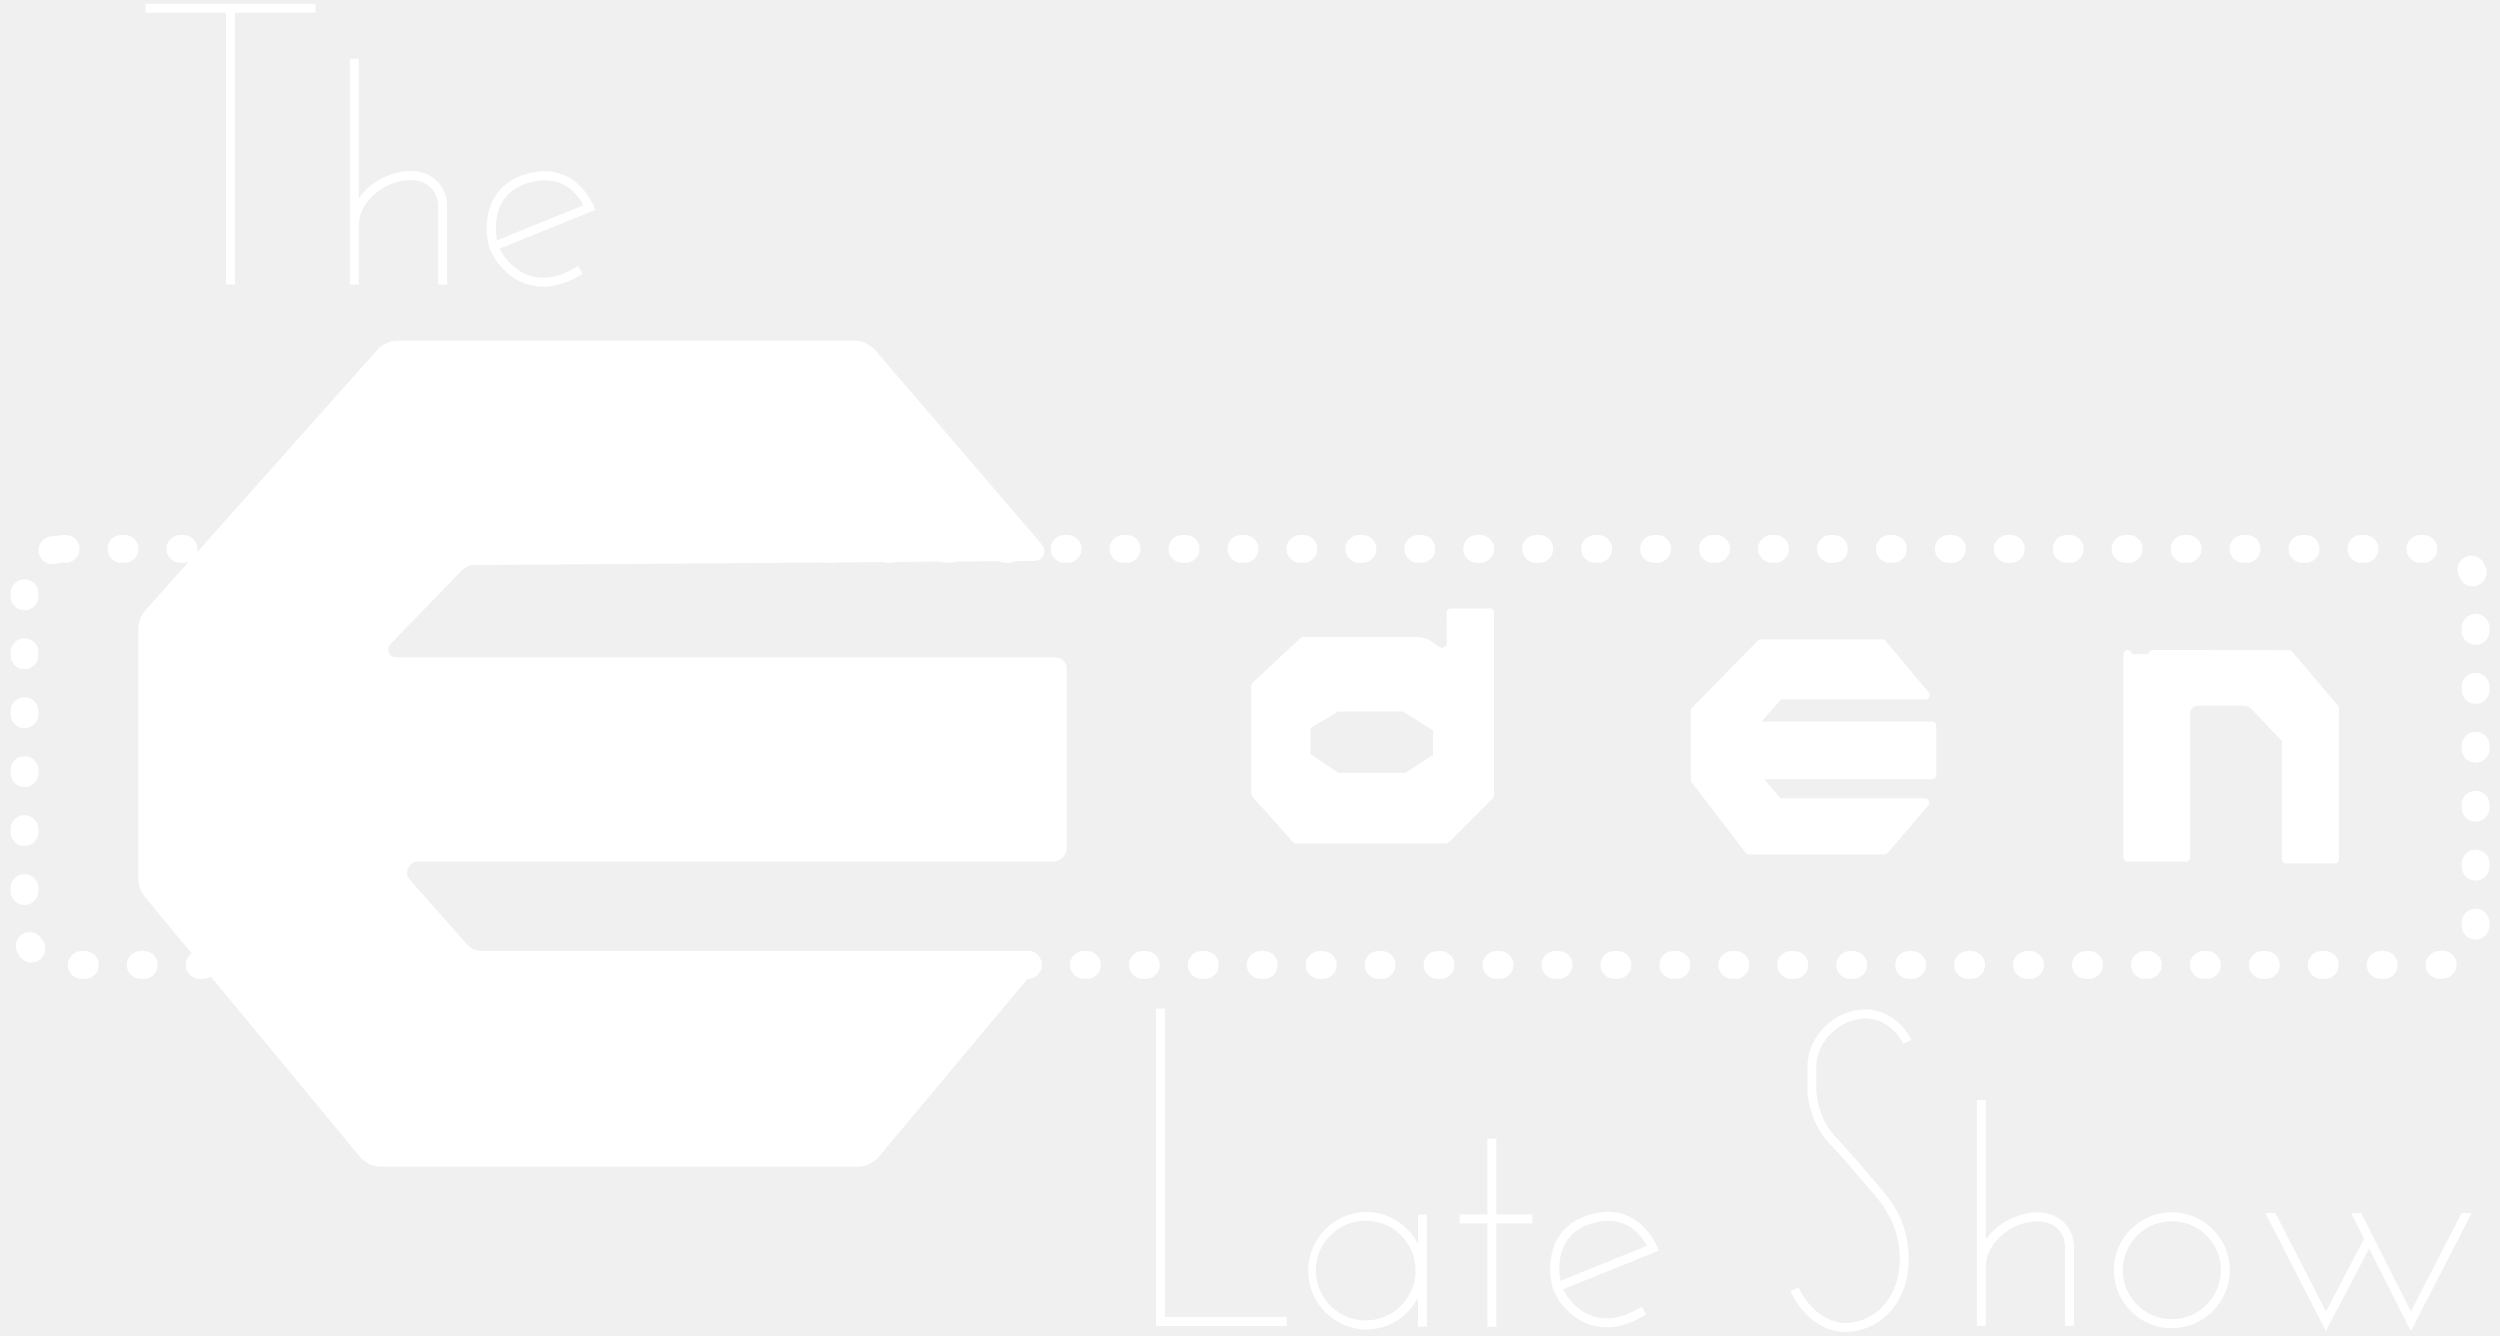
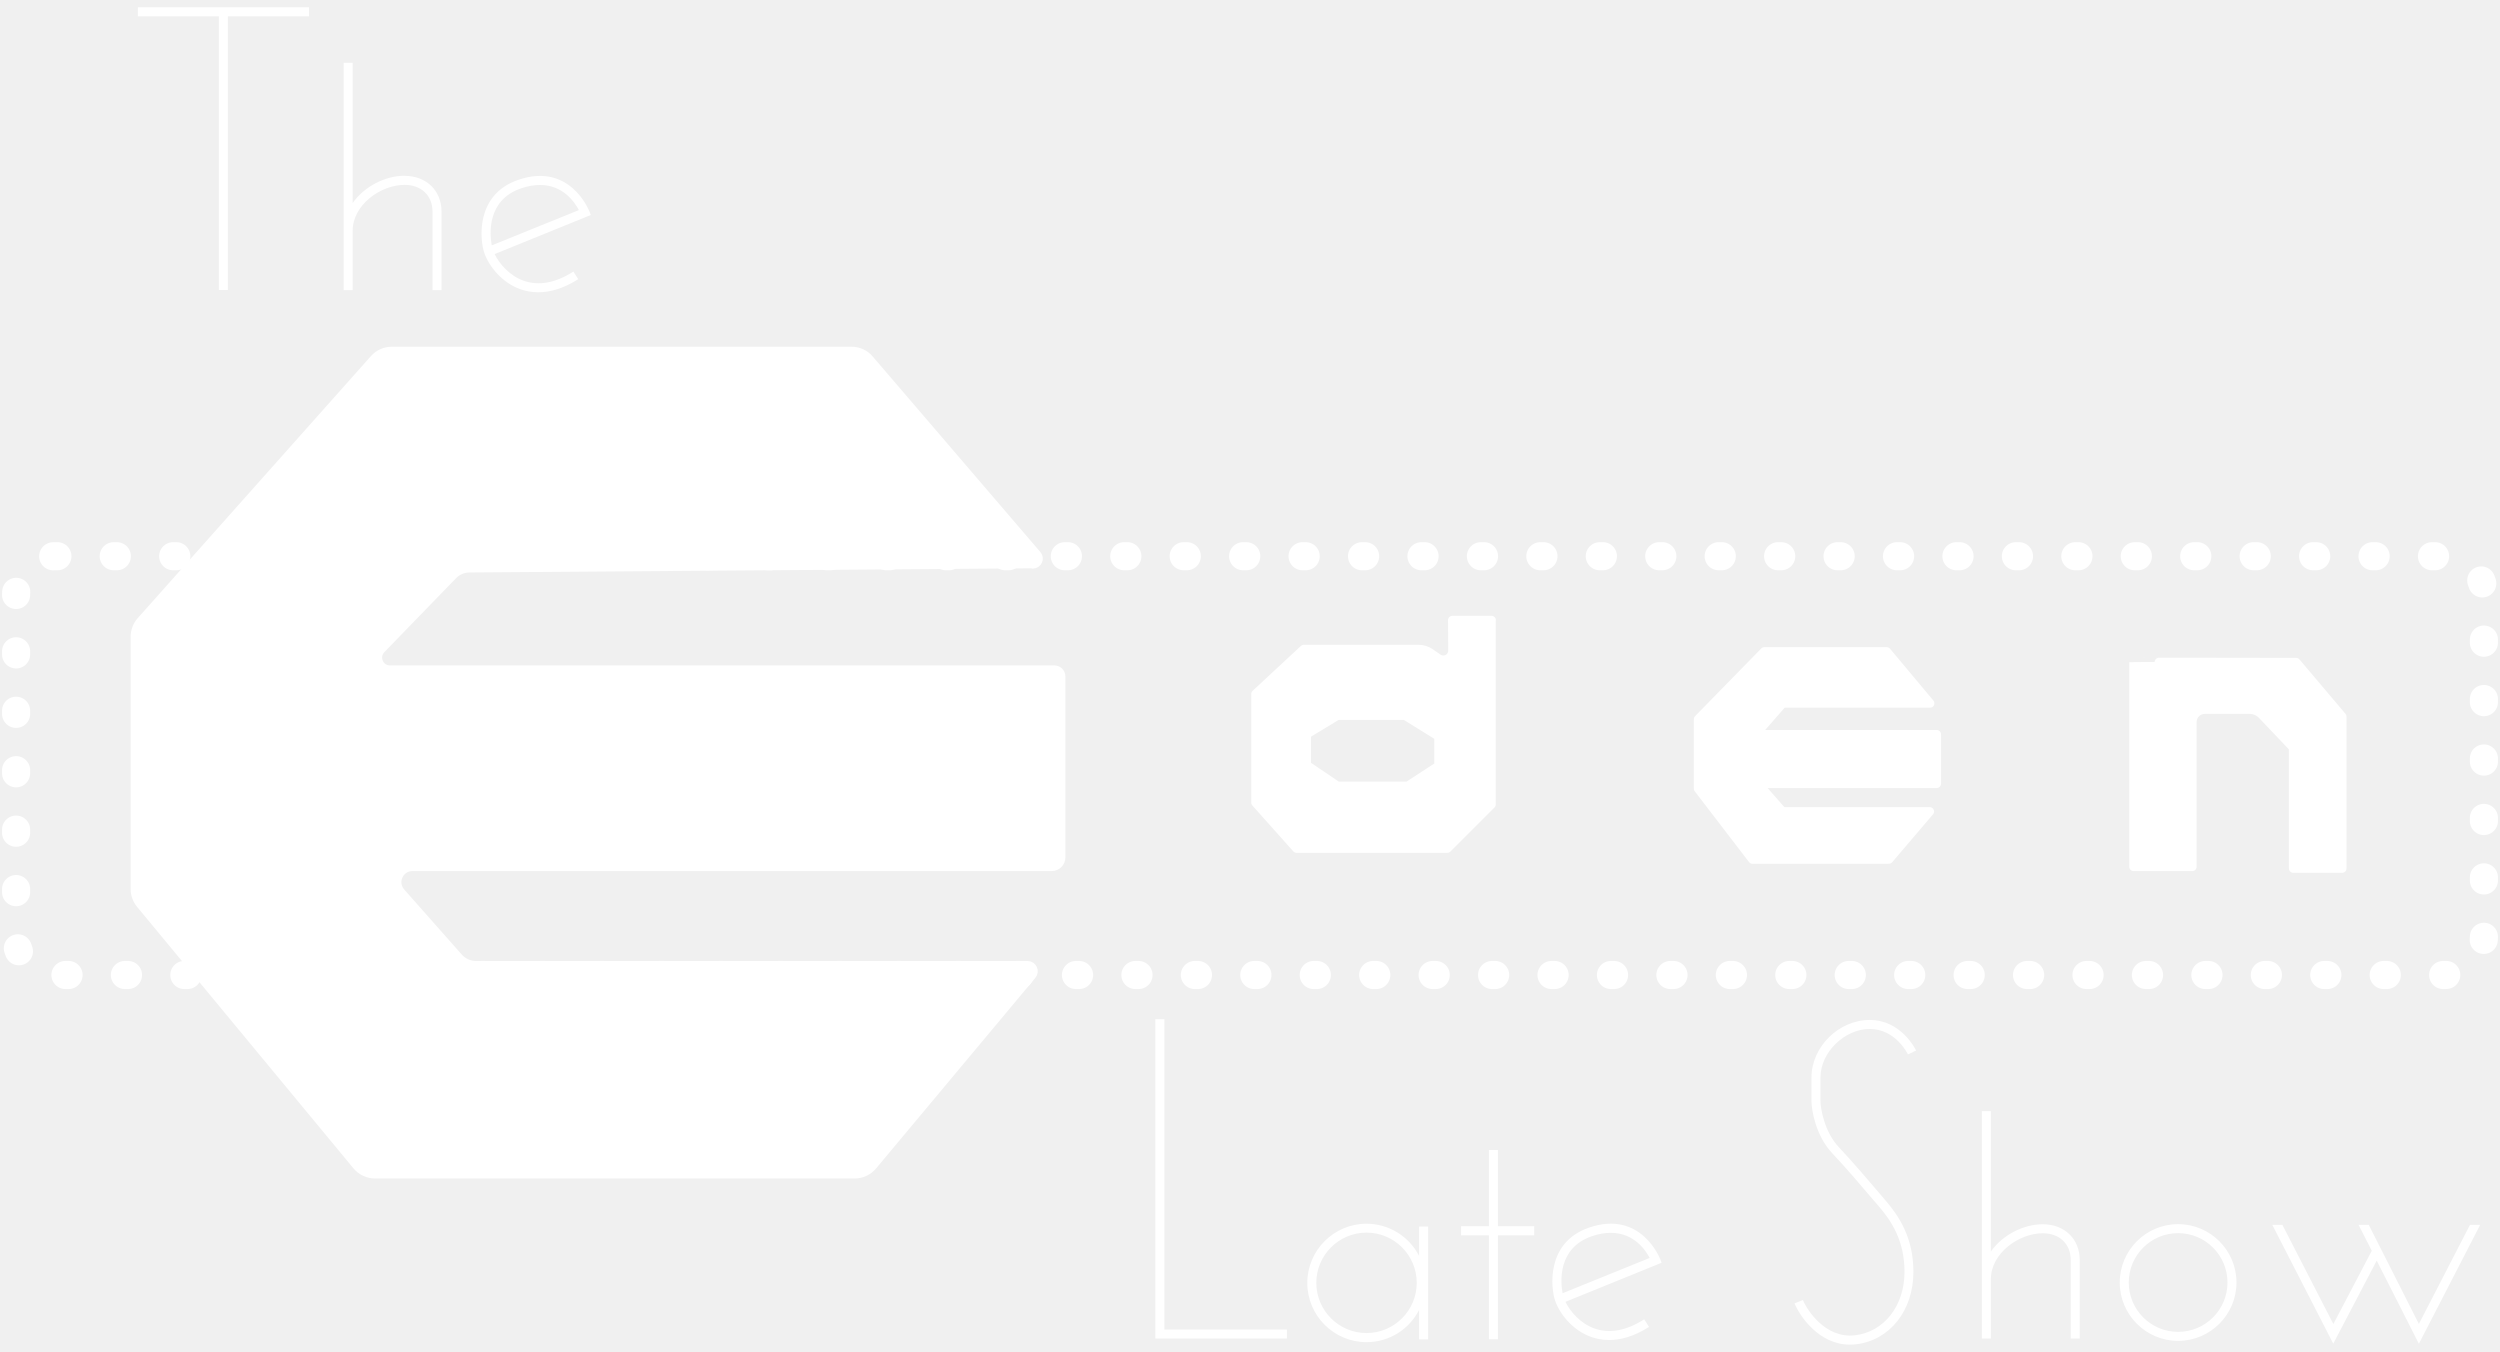
- <svg xmlns="http://www.w3.org/2000/svg" viewBox="0 0 204 109">
-   <path d="M5.1 44.79h193.81c1.71 0 3.1 1.39 3.1 3.1v27.75c0 1.71-1.39 3.1-3.1 3.1H5.1c-1.71 0-3.1-1.39-3.1-3.1V47.89c0-1.71 1.39-3.1 3.1-3.1z" fill="none" stroke="#fff" stroke-dasharray=".25 4.56" stroke-linecap="round" stroke-linejoin="round" stroke-width="2.27" />
-   <path d="M84.42 45.42l-45.67.34c-.51 0-1 .21-1.35.58l-5.8 5.98c-.6.62-.16 1.67.7 1.67h53.84c.3 0 .55.25.55.55V69.2c0 .42-.34.76-.76.76H34.12c-1.08 0-1.65 1.27-.93 2.07l4.66 5.27c.36.41.88.64 1.43.64h44.69c.41 0 .63.48.37.79l-12.9 15.44c-.36.43-.9.68-1.46.68H31.1c-.57 0-1.11-.25-1.47-.69L12.08 72.95c-.28-.34-.44-.77-.44-1.21V51.31c0-.47.17-.92.48-1.27l18.92-21.25c.36-.41.88-.64 1.42-.64h37.26c.56 0 1.08.24 1.45.67l13.59 15.85c.25.3.05.75-.34.75zm37.14 4.56v14.93l-3.57 3.57h-12.22l-3.32-3.72v-8.8l3.91-3.63h9.3c.34 0 .67.1.95.3l.62.44c.5.35 1.19-.01 1.18-.62l-.02-2.45h3.17zm-4.27 9.42l-2.72-1.69h-5.48l-2.5 1.51v2.5l2.5 1.69h5.7l2.5-1.63v-2.39zm21.03-1.4v5.63l4.4 5.74h11.05l3.31-3.88h-11.94l-1.97-2.26h14.48v-4h-14.68l2.2-2.51h11.94l-3.51-4.2h-9.91L138.32 58zm35.29-4.61v16.58h4.75V58.24c0-.56.45-1.01 1.01-1.01h3.64c.39 0 .76.16 1.02.44l2.52 2.65v9.79h3.96v-12.3l-3.73-4.41s-13.17-.02-13.17 0z" fill="#fff" stroke="#fff" stroke-linejoin="round" stroke-width=".7" />
-   <path fill="#fff" d="M11.87 1.04h6.57v22.18h.73V1.04h6.57V.31H11.87v.73zM33.49 13.96c-1.57 0-3.27.87-4.21 2.21V4.8h-.73v18.42h.73V18.4c0-2.09 2.26-3.71 4.21-3.71 1.35 0 2.26.87 2.26 2.16v6.37h.73v-6.37c0-1.71-1.23-2.9-2.99-2.9zM48.44 16.81s-1.54-3.98-5.77-2.52c-3.53 1.22-3.06 4.96-2.74 5.89.38 1.09 1.44 2.44 2.97 2.97.38.13.86.24 1.42.24.89 0 1.98-.26 3.23-1.06l-.39-.62c-1.45.92-2.8 1.17-4.02.75-1.13-.39-1.97-1.34-2.37-2.17l7.8-3.16-.12-.33zm-7.89 2.8c-.17-.96-.39-3.67 2.37-4.62.57-.2 1.09-.28 1.54-.28 1.87 0 2.81 1.39 3.15 2.04l-7.06 2.86zM95.06 82.31h-.73v25.89H105v-.74h-9.94V82.31zM115.71 101.5a4.799 4.799 0 0 0-4.26-2.61 4.801 4.801 0 0 0 0 9.6c1.86 0 3.47-1.06 4.26-2.61v2.38h.73v-9.15h-.73v2.38zm-4.27 6.25c-2.24 0-4.07-1.82-4.07-4.07s1.82-4.07 4.07-4.07 4.07 1.82 4.07 4.07-1.82 4.07-4.07 4.07zM122.1 92.92h-.73v6.18h-2.26v.73h2.26v8.43h.73v-8.43h2.94v-.73h-2.94v-6.18zM166.25 98.93c-1.57 0-3.27.87-4.21 2.21V89.77h-.73v18.42h.73v-4.82c0-2.09 2.26-3.71 4.21-3.71 1.35 0 2.26.87 2.26 2.16v6.37h.73v-6.37c0-1.7-1.23-2.9-2.99-2.9zM135.22 101.73s-1.54-3.98-5.77-2.52c-3.53 1.22-3.06 4.96-2.74 5.89.38 1.1 1.44 2.44 2.97 2.97.38.13.86.24 1.42.24.89 0 1.98-.26 3.23-1.06l-.39-.62c-1.45.92-2.8 1.17-4.02.75-1.13-.39-1.97-1.34-2.37-2.17l7.8-3.16-.12-.33zm-7.89 2.79c-.17-.96-.39-3.67 2.37-4.62.57-.2 1.09-.28 1.54-.28 1.87 0 2.81 1.39 3.15 2.04l-7.06 2.86zM177.22 98.92c-2.61 0-4.73 2.12-4.73 4.73s2.12 4.73 4.73 4.73 4.73-2.12 4.73-4.73-2.12-4.73-4.73-4.73zm0 8.73c-2.2 0-4-1.79-4-4s1.79-4 4-4 4 1.79 4 4-1.79 4-4 4zM201.69 98.98h-.82l-4.14 8.03-4.06-8.03h-.82l1.06 2.1-3.11 5.94-4.13-8.04h-.82l4.94 9.63 3.53-6.73 3.41 6.74 4.96-9.64zM152.22 83.11c2.08 0 3.06 1.98 3.1 2.06l.66-.32c-.05-.1-1.21-2.48-3.76-2.48s-4.73 2.22-4.73 4.65v1.94c0 .63.31 2.77 1.7 4.24 1.1 1.16 2.42 2.71 3.29 3.74l.49.58c.95 1.11 2.05 2.72 2.05 5.27 0 2.75-1.65 4.87-4.02 5.14-2.38.28-3.88-2.03-4.22-2.86l-.68.28c.4.97 1.94 3.34 4.49 3.34.16 0 .32 0 .49-.03 2.75-.32 4.67-2.73 4.67-5.87 0-2.79-1.19-4.54-2.23-5.75l-.49-.58c-.88-1.03-2.21-2.6-3.32-3.77-1.25-1.32-1.5-3.28-1.5-3.73v-1.94c0-2.01 1.94-3.92 3.99-3.92z" />
+ <svg xmlns="http://www.w3.org/2000/svg" viewBox="0 0 233 126">
+   <rect x="1.5" y="51.84" width="230" height="39.03" rx="3.56" ry="3.56" fill="none" stroke="#fff" stroke-dasharray=".29 5.25" stroke-linecap="round" stroke-linejoin="round" stroke-width="2.62" />
+   <path d="M96.28 52.56l-52.52.39c-.59 0-1.15.24-1.56.67l-6.67 6.88c-.69.72-.19 1.92.81 1.92h61.92c.35 0 .63.28.63.63v16.86c0 .48-.39.87-.87.87H38.44c-1.24 0-1.89 1.46-1.07 2.39l5.36 6.06c.42.47 1.01.74 1.64.74h51.39c.47 0 .73.55.42.91l-14.84 17.76c-.42.5-1.03.79-1.68.79H34.95c-.65 0-1.27-.29-1.69-.79L13.08 84.25c-.32-.39-.5-.89-.5-1.4v-23.5c0-.54.2-1.06.55-1.46l21.75-24.44c.42-.47 1.01-.73 1.64-.73h42.85c.64 0 1.25.28 1.66.77l15.63 18.23c.29.34.05.86-.4.87zM139 57.8v17.17l-4.11 4.11h-14.05l-3.82-4.28V64.68l4.5-4.18h10.69c.39 0 .77.12 1.09.34l.72.5c.58.4 1.37-.01 1.36-.72l-.02-2.82h3.65zm-4.92 10.83l-3.13-1.94h-6.3l-2.87 1.74v2.88l2.87 1.94h6.56l2.87-1.87v-2.75zm24.19-1.6v6.47l5.06 6.6h12.71l3.81-4.47h-13.73l-2.27-2.59h16.65v-4.6h-16.88l2.53-2.89h13.73l-4.04-4.83h-11.4l-6.17 6.31zm40.58-5.31v19.06h5.47V67.29c0-.64.52-1.16 1.16-1.16h4.18c.45 0 .87.18 1.18.51l2.89 3.04v11.26h4.56V66.79L214 61.72s-15.15-.03-15.15 0z" fill="#fff" stroke="#fff" stroke-linejoin="round" stroke-width=".81" />
+   <path fill="#fff" d="M12.85 1.52h7.55v25.51h.84V1.52h7.56V.68H12.85v.84zM37.71 16.38c-1.81 0-3.76 1-4.84 2.54V5.85h-.84v21.19h.84V21.5c0-2.4 2.6-4.27 4.84-4.27 1.56 0 2.6 1 2.6 2.49v7.32h.84v-7.32c0-1.96-1.42-3.33-3.44-3.33zM54.91 19.66s-1.77-4.58-6.63-2.89c-4.06 1.41-3.52 5.7-3.15 6.78.43 1.26 1.65 2.81 3.41 3.42.44.15.99.27 1.63.27 1.02 0 2.27-.3 3.72-1.22l-.45-.71c-1.66 1.06-3.21 1.35-4.62.86-1.29-.45-2.26-1.54-2.72-2.49l8.96-3.64-.14-.38zm-9.08 3.21c-.2-1.11-.44-4.22 2.72-5.31.66-.23 1.25-.32 1.78-.32 2.15 0 3.23 1.6 3.62 2.34l-8.12 3.29zM108.52 94.99h-.84v29.76h12.26v-.84h-11.42V94.99zM132.26 117.05a5.52 5.52 0 0 0-4.9-3c-3.04 0-5.52 2.48-5.52 5.52s2.47 5.52 5.52 5.52c2.14 0 3.99-1.22 4.9-3v2.74h.84v-10.52h-.84v2.74zm-4.9 7.19c-2.58 0-4.68-2.1-4.68-4.68s2.1-4.68 4.68-4.68 4.68 2.1 4.68 4.68-2.1 4.68-4.68 4.68zM139.61 107.18h-.84v7.1h-2.6v.85h2.6v9.69h.84v-9.69h3.38v-.85h-3.38v-7.1zM190.39 114.1c-1.81 0-3.76 1-4.84 2.54v-13.08h-.84v21.19h.84v-5.54c0-2.4 2.6-4.27 4.84-4.27 1.56 0 2.6 1 2.6 2.49v7.32h.84v-7.32c0-1.96-1.42-3.33-3.44-3.33zM154.71 117.31s-1.77-4.58-6.63-2.89c-4.06 1.41-3.52 5.7-3.15 6.78.43 1.26 1.65 2.81 3.41 3.42.44.15.99.27 1.63.27 1.02 0 2.27-.3 3.72-1.22l-.45-.71c-1.66 1.06-3.22 1.35-4.62.86-1.29-.45-2.26-1.54-2.72-2.49l8.96-3.64-.14-.38zm-9.08 3.22c-.2-1.11-.44-4.22 2.72-5.31.66-.23 1.25-.32 1.78-.32 2.15 0 3.23 1.6 3.62 2.34l-8.12 3.29zM203 114.09c-3 0-5.44 2.44-5.44 5.44s2.44 5.44 5.44 5.44 5.44-2.44 5.44-5.44-2.44-5.44-5.44-5.44zm0 10.04a4.6 4.6 0 1 1 .001-9.201 4.6 4.6 0 0 1-.001 9.201zM231.15 114.16h-.95l-4.76 9.23-4.67-9.23h-.95l1.23 2.41-3.58 6.83-4.75-9.24h-.94l5.68 11.07 4.05-7.74 3.93 7.75 5.71-11.08zM174.26 95.9c2.39 0 3.52 2.28 3.56 2.37l.76-.36c-.06-.12-1.39-2.85-4.32-2.85s-5.43 2.55-5.43 5.35v2.23c0 .73.36 3.19 1.96 4.87 1.26 1.33 2.78 3.12 3.78 4.3l.57.66c1.1 1.28 2.36 3.13 2.36 6.06 0 3.17-1.9 5.6-4.62 5.92-2.74.32-4.46-2.34-4.85-3.29l-.78.32c.46 1.12 2.24 3.84 5.16 3.84.18 0 .37-.01.56-.03 3.16-.37 5.36-3.15 5.36-6.75 0-3.21-1.37-5.22-2.56-6.61l-.56-.66c-1.01-1.19-2.54-2.98-3.81-4.33-1.43-1.51-1.73-3.77-1.73-4.3v-2.23c0-2.32 2.23-4.51 4.59-4.51z" />
</svg>
